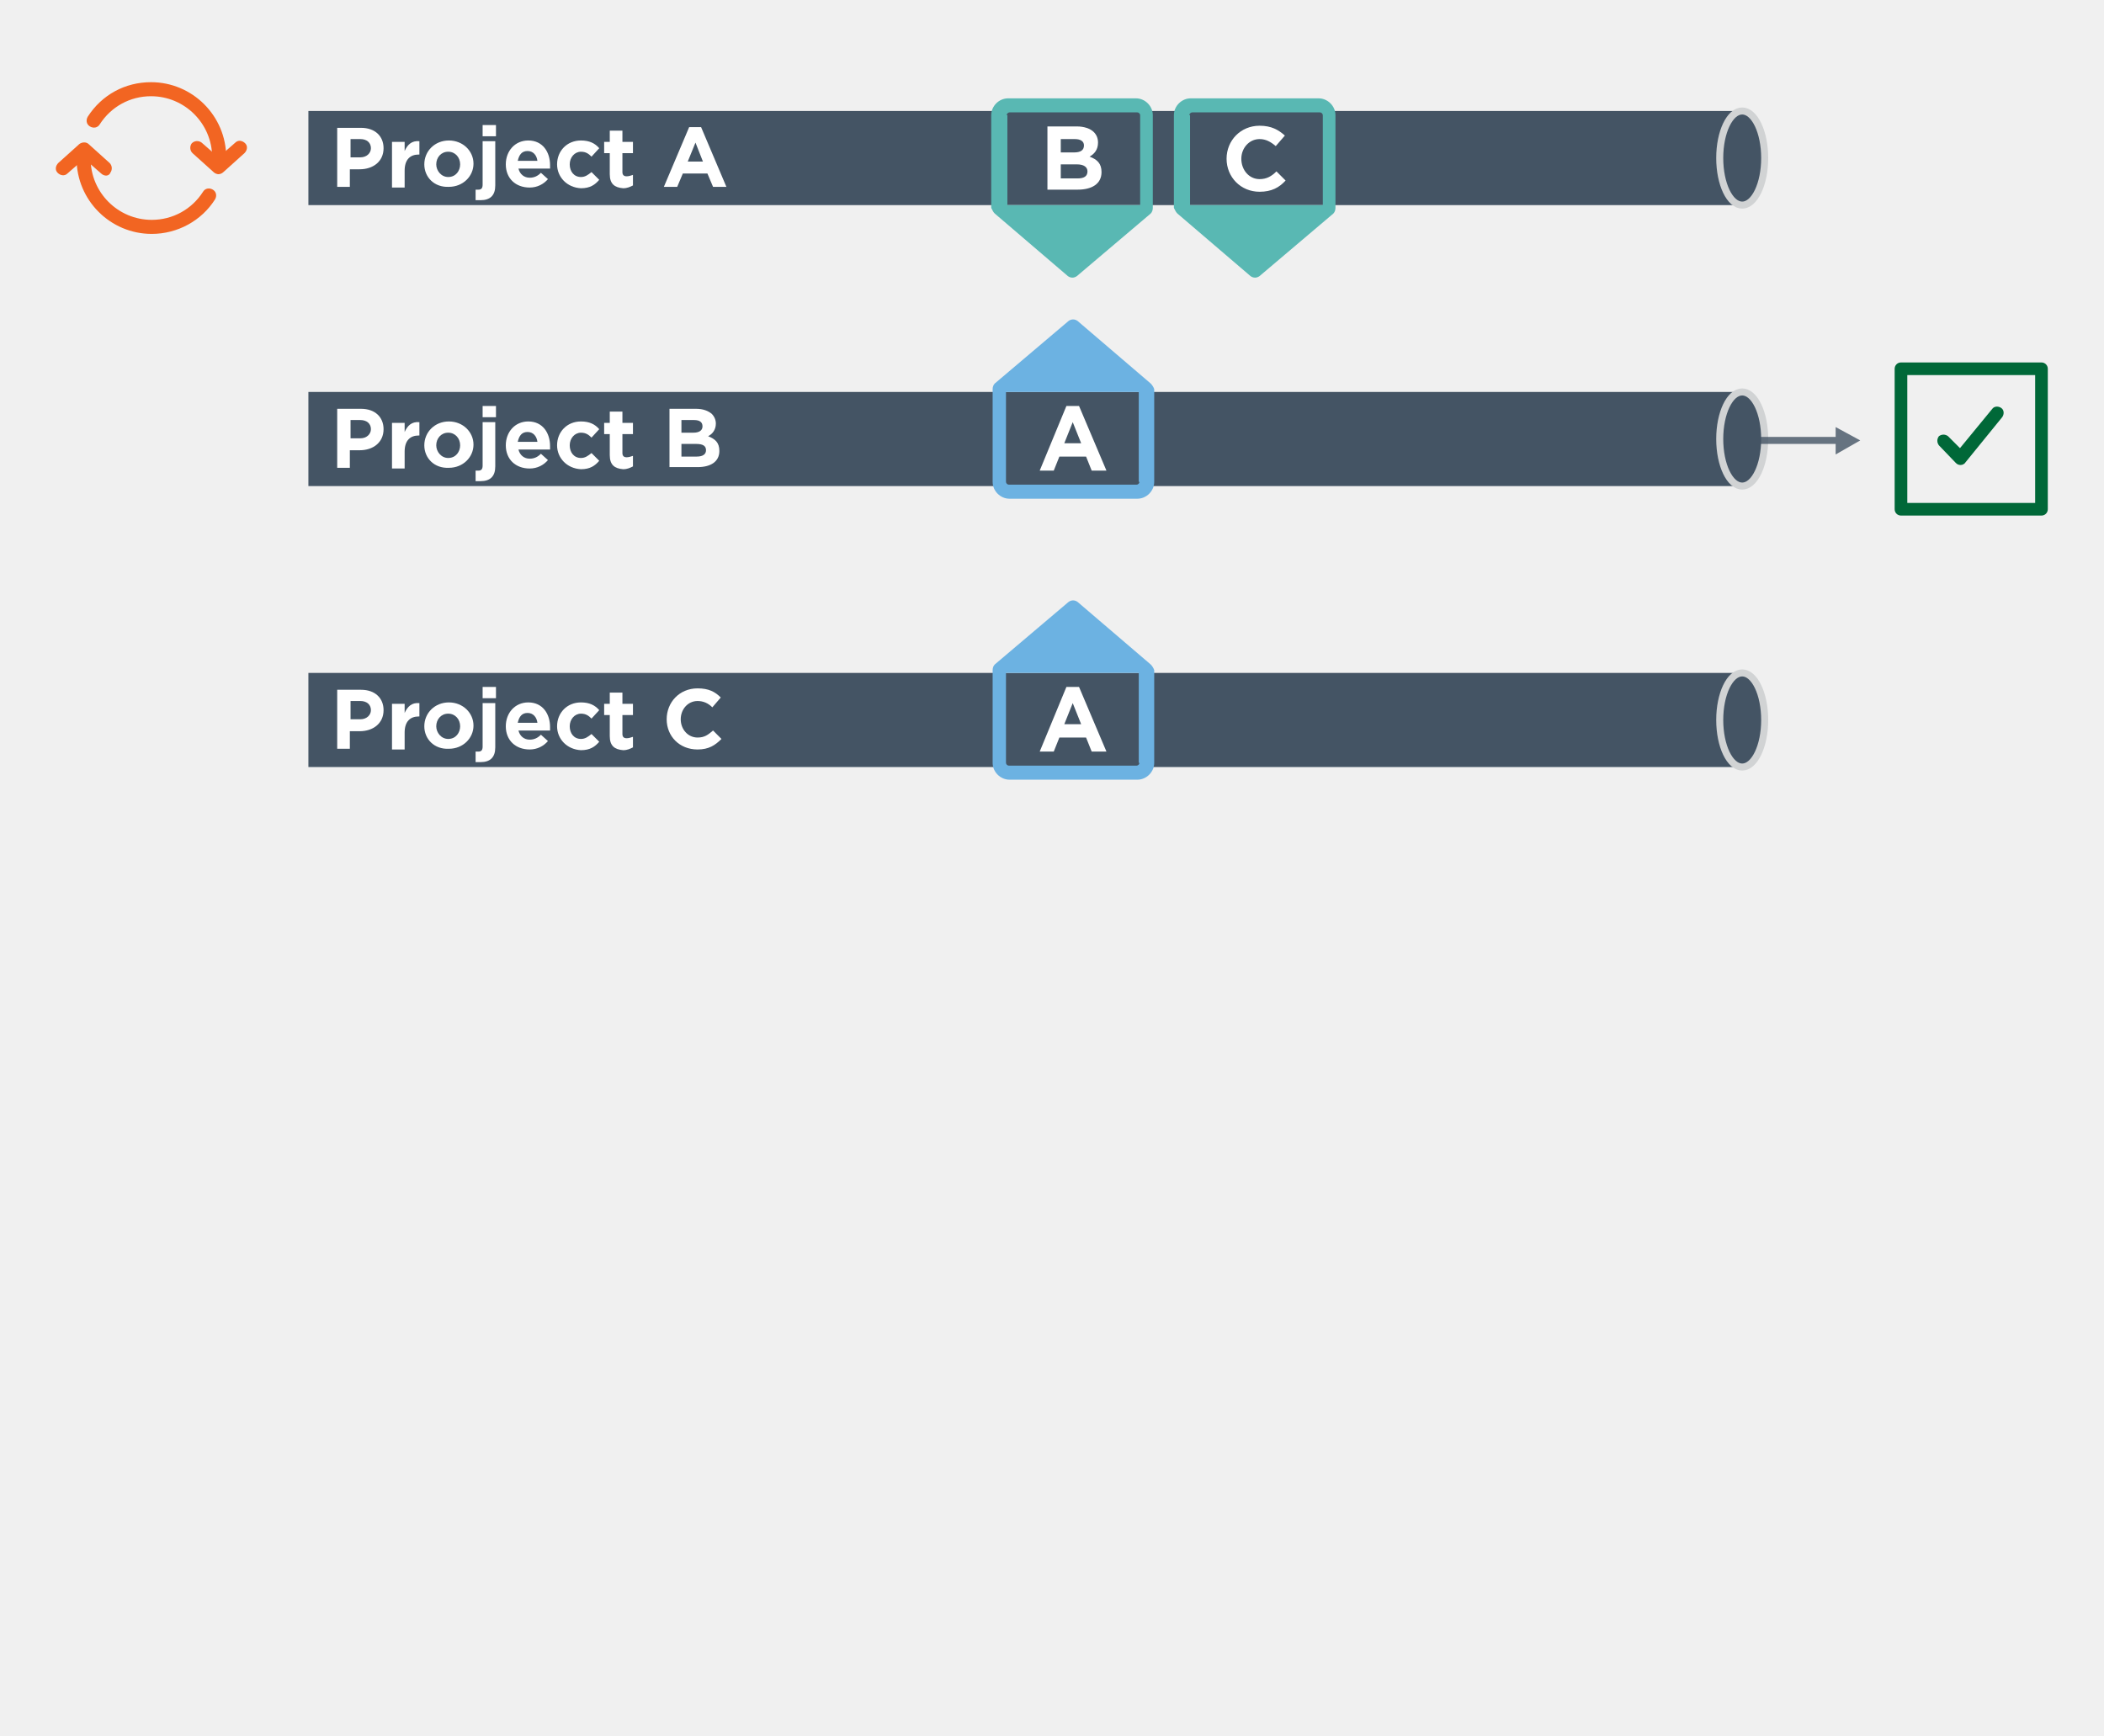
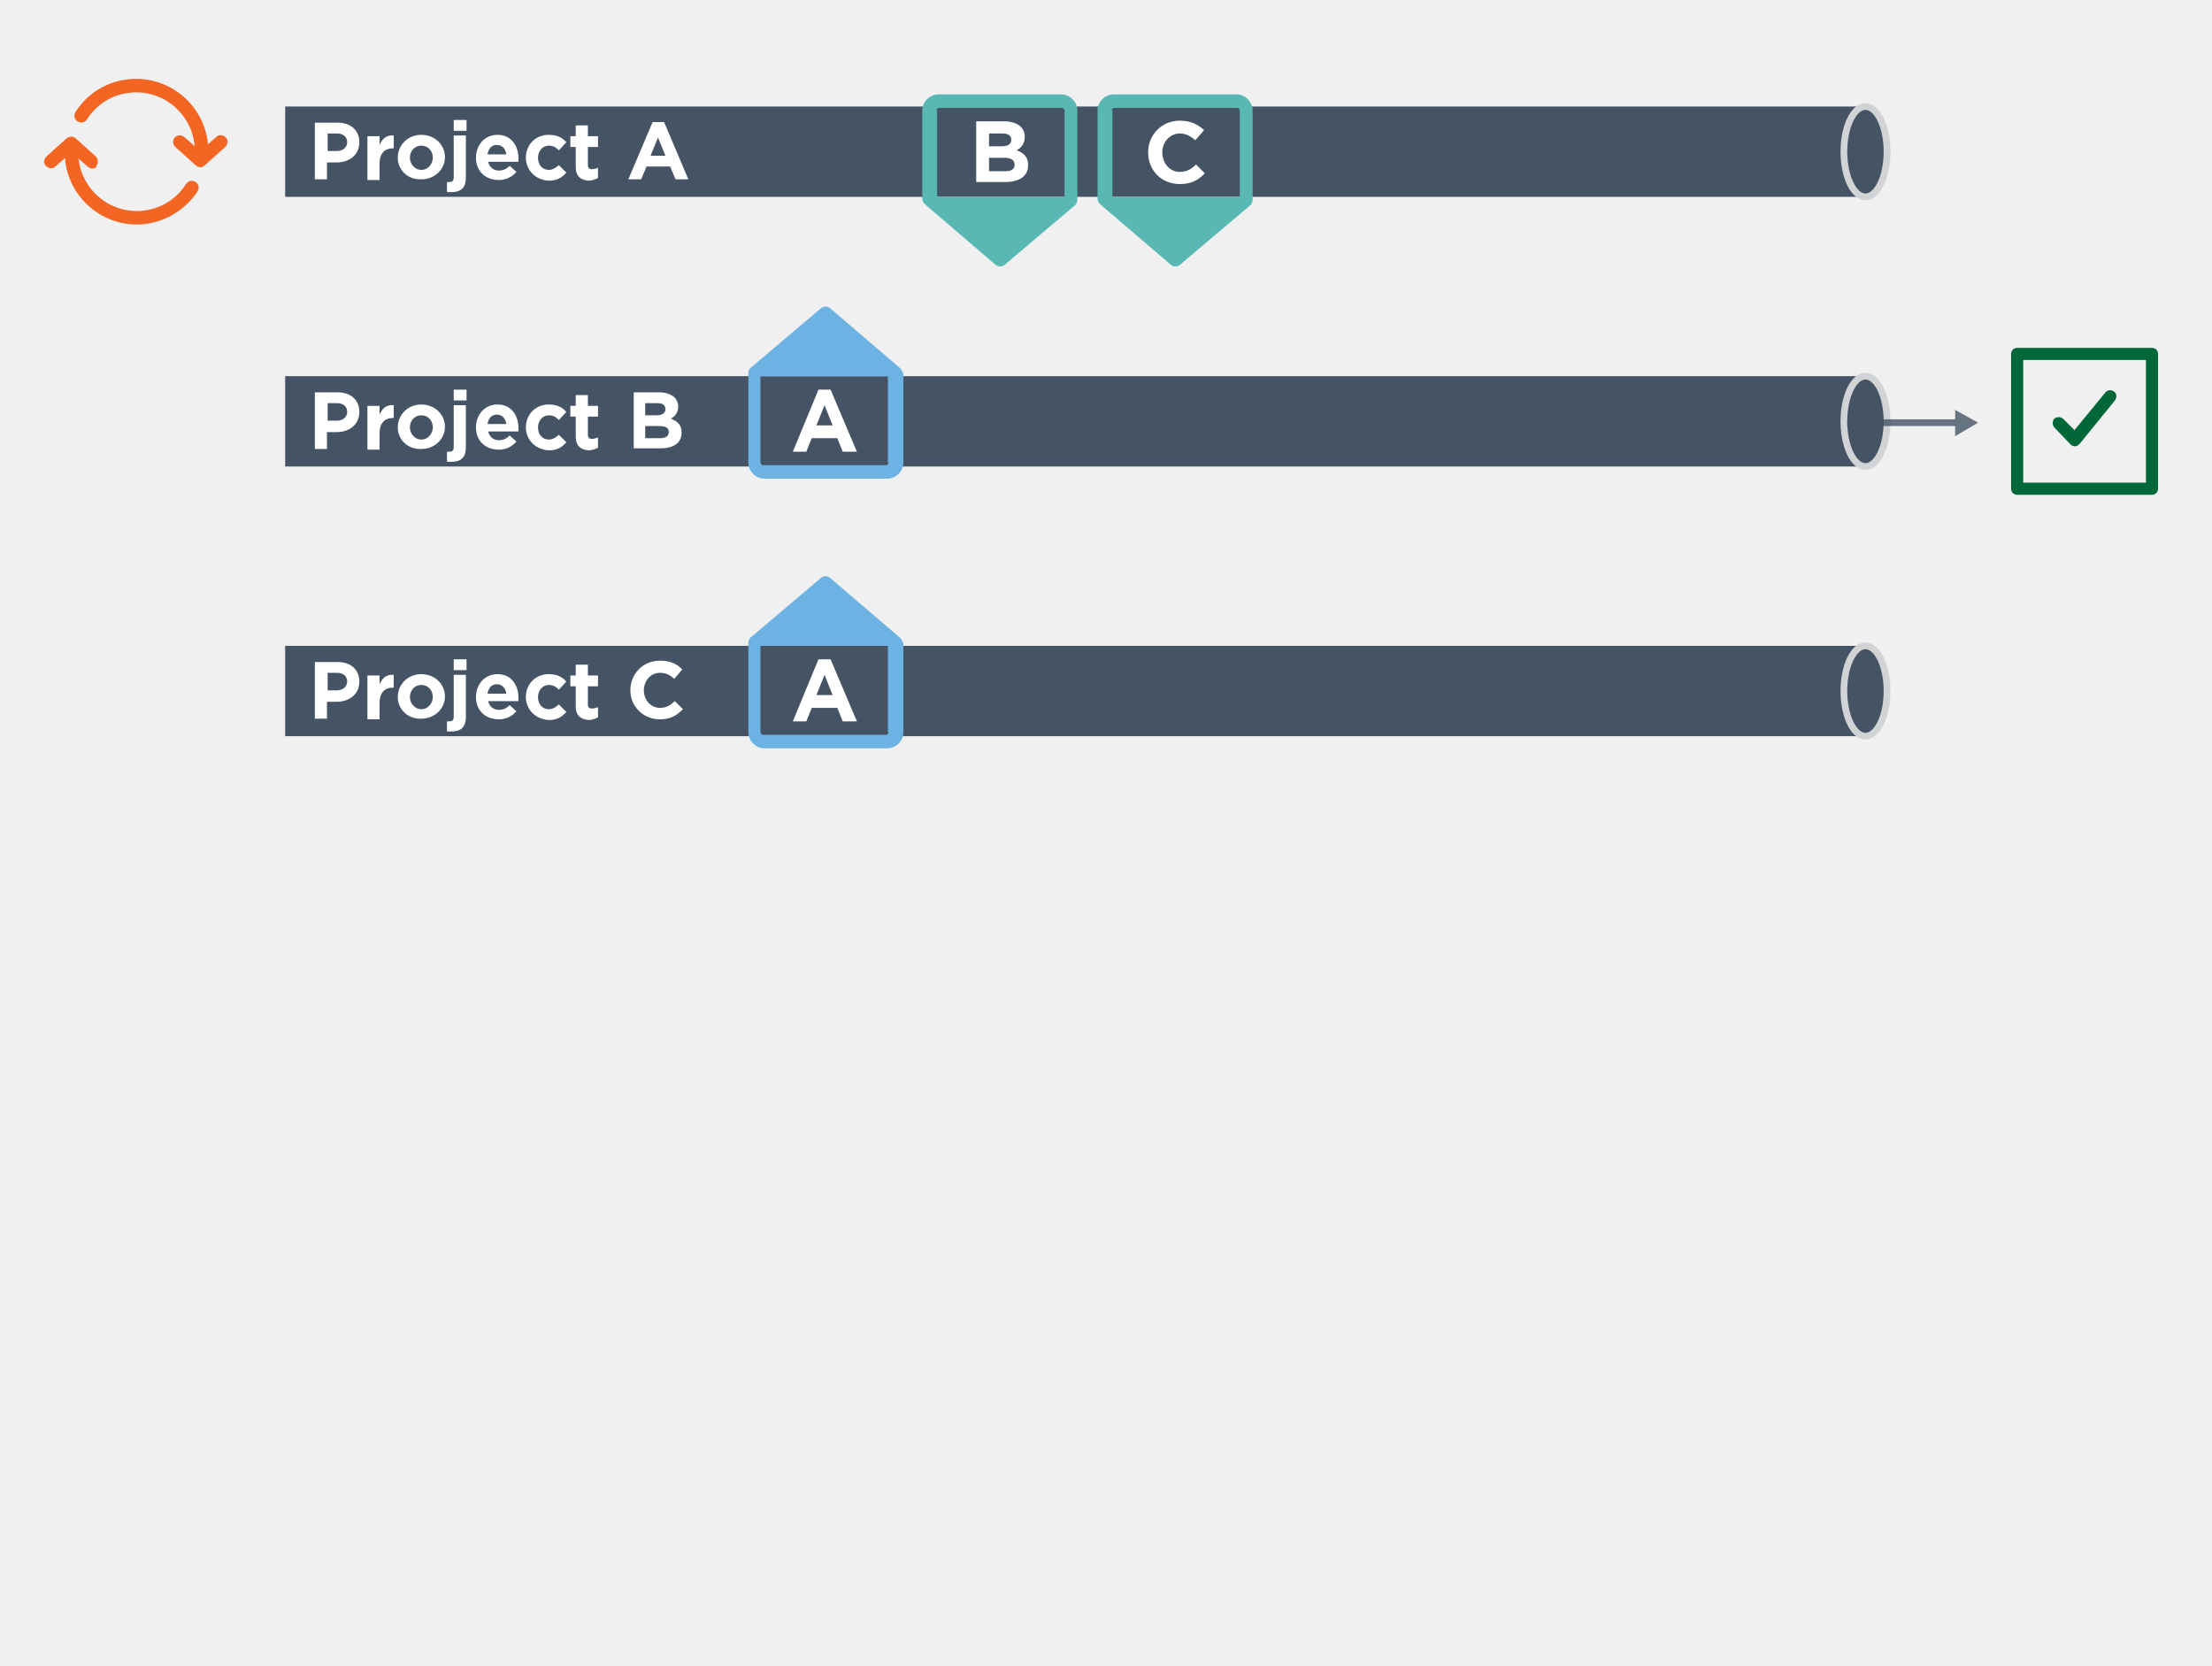
- <svg xmlns="http://www.w3.org/2000/svg" version="1.1" id="Layer_1" x="0px" y="0px" viewBox="0 0 299.5 247.1" enable-background="new 0 0 299.5 247.1" xml:space="preserve">
+ <svg xmlns="http://www.w3.org/2000/svg" version="1.1" id="Layer_1" x="0px" y="0px" viewBox="0 0 328.1 247.1" enable-background="new 0 0 328.1 247.1" xml:space="preserve">
  <g>
-     <rect x="43.9" y="95.8" fill="#445464" width="204.2" height="13.4" />
-     <ellipse fill="#445464" stroke="#D1D3D4" stroke-miterlimit="10" cx="248" cy="102.5" rx="3.2" ry="6.7" />
+     <rect x="42.3" y="15.8" fill="#445464" width="234.3" height="13.4" />
+     <rect x="42.3" y="55.8" fill="#445464" width="234.3" height="13.4" />
+     <rect x="42.3" y="95.8" fill="#445464" width="234.3" height="13.4" />
+     <ellipse fill="#445464" stroke="#D1D3D4" stroke-miterlimit="10" cx="276.7" cy="102.5" rx="3.2" ry="6.7" />
    <g>
      <g>
-         <path fill="#FFFFFF" d="M48,98.2h3.4c2,0,3.2,1.2,3.2,2.9v0c0,1.9-1.5,3-3.4,3h-1.4v2.5H48V98.2z M51.3,102.4     c0.9,0,1.5-0.6,1.5-1.3v0c0-0.8-0.6-1.3-1.5-1.3h-1.4v2.6H51.3z" />
-         <path fill="#FFFFFF" d="M55.8,100.2h1.8v1.3c0.4-0.9,1-1.5,2.1-1.4v1.9h-0.1c-1.2,0-2,0.7-2,2.3v2.4h-1.8V100.2z" />
-         <path fill="#FFFFFF" d="M60.4,103.4L60.4,103.4c0-1.9,1.5-3.4,3.5-3.4c2,0,3.5,1.5,3.5,3.3v0c0,1.8-1.5,3.3-3.5,3.3     C61.8,106.7,60.4,105.2,60.4,103.4z M65.5,103.4L65.5,103.4c0-1-0.7-1.8-1.7-1.8c-1,0-1.7,0.8-1.7,1.8v0c0,0.9,0.7,1.8,1.7,1.8     C64.9,105.2,65.5,104.3,65.5,103.4z" />
-         <path fill="#FFFFFF" d="M67.7,108.5V107c0.1,0,0.3,0,0.4,0c0.4,0,0.6-0.2,0.6-0.7v-6.2h1.8v6.3c0,1.4-0.7,2.1-2.1,2.1     C68.1,108.5,67.9,108.5,67.7,108.5z M68.7,97.8h1.9v1.6h-1.9V97.8z" />
-         <path fill="#FFFFFF" d="M72,103.4L72,103.4c0-1.9,1.3-3.4,3.2-3.4c2.1,0,3.1,1.7,3.1,3.5c0,0.1,0,0.3,0,0.5h-4.5     c0.2,0.8,0.8,1.3,1.6,1.3c0.6,0,1.1-0.2,1.6-0.7l1,0.9c-0.6,0.7-1.5,1.2-2.6,1.2C73.4,106.7,72,105.4,72,103.4z M76.5,102.9     c-0.1-0.8-0.6-1.4-1.4-1.4c-0.8,0-1.2,0.5-1.4,1.4H76.5z" />
-         <path fill="#FFFFFF" d="M79.3,103.4L79.3,103.4c0-1.9,1.4-3.4,3.4-3.4c1.2,0,2,0.4,2.6,1.1l-1.1,1.2c-0.4-0.4-0.8-0.7-1.5-0.7     c-0.9,0-1.6,0.8-1.6,1.8v0c0,1,0.6,1.8,1.6,1.8c0.6,0,1-0.3,1.5-0.7l1.1,1.1c-0.6,0.7-1.3,1.2-2.6,1.2     C80.7,106.7,79.3,105.2,79.3,103.4z" />
-         <path fill="#FFFFFF" d="M86.8,104.8v-3H86v-1.6h0.8v-1.6h1.8v1.6h1.5v1.6h-1.5v2.7c0,0.4,0.2,0.6,0.6,0.6c0.3,0,0.6-0.1,0.9-0.2     v1.5c-0.4,0.2-0.8,0.4-1.4,0.4C87.5,106.7,86.8,106.2,86.8,104.8z" />
-         <path fill="#FFFFFF" d="M94.9,102.4L94.9,102.4c0-2.4,1.8-4.4,4.4-4.4c1.6,0,2.5,0.5,3.3,1.3l-1.2,1.4c-0.6-0.6-1.3-0.9-2.1-0.9     c-1.4,0-2.4,1.2-2.4,2.6v0c0,1.4,1,2.6,2.4,2.6c1,0,1.5-0.4,2.2-1l1.2,1.2c-0.9,0.9-1.8,1.5-3.4,1.5     C96.7,106.7,94.9,104.8,94.9,102.4z" />
+         <path fill="#FFFFFF" d="M46.7,98.2h3.4c2,0,3.2,1.2,3.2,2.9v0c0,1.9-1.5,3-3.4,3h-1.4v2.5h-1.8V98.2z M50,102.4     c0.9,0,1.5-0.6,1.5-1.3v0c0-0.8-0.6-1.3-1.5-1.3h-1.4v2.6H50z" />
+         <path fill="#FFFFFF" d="M54.5,100.2h1.8v1.3c0.4-0.9,1-1.5,2.1-1.4v1.9h-0.1c-1.2,0-2,0.7-2,2.3v2.4h-1.8V100.2z" />
+         <path fill="#FFFFFF" d="M59,103.4L59,103.4c0-1.9,1.5-3.4,3.5-3.4c2,0,3.5,1.5,3.5,3.3v0c0,1.8-1.5,3.3-3.5,3.3     C60.5,106.7,59,105.2,59,103.4z M64.2,103.4L64.2,103.4c0-1-0.7-1.8-1.7-1.8c-1,0-1.7,0.8-1.7,1.8v0c0,0.9,0.7,1.8,1.7,1.8     C63.5,105.2,64.2,104.3,64.2,103.4z" />
+         <path fill="#FFFFFF" d="M66.3,108.5V107c0.1,0,0.3,0,0.4,0c0.4,0,0.6-0.2,0.6-0.7v-6.2h1.8v6.3c0,1.4-0.7,2.1-2.1,2.1     C66.8,108.5,66.6,108.5,66.3,108.5z M67.3,97.8h1.9v1.6h-1.9V97.8z" />
+         <path fill="#FFFFFF" d="M70.6,103.4L70.6,103.4c0-1.9,1.3-3.4,3.2-3.4c2.1,0,3.1,1.7,3.1,3.5c0,0.1,0,0.3,0,0.5h-4.5     c0.2,0.8,0.8,1.3,1.6,1.3c0.6,0,1.1-0.2,1.6-0.7l1,0.9c-0.6,0.7-1.5,1.2-2.6,1.2C72,106.7,70.6,105.4,70.6,103.4z M75.1,102.9     c-0.1-0.8-0.6-1.4-1.4-1.4c-0.8,0-1.2,0.5-1.4,1.4H75.1z" />
+         <path fill="#FFFFFF" d="M78,103.4L78,103.4c0-1.9,1.4-3.4,3.4-3.4c1.2,0,2,0.4,2.6,1.1l-1.1,1.2c-0.4-0.4-0.8-0.7-1.5-0.7     c-0.9,0-1.6,0.8-1.6,1.8v0c0,1,0.6,1.8,1.6,1.8c0.6,0,1-0.3,1.5-0.7l1.1,1.1c-0.6,0.7-1.3,1.2-2.6,1.2     C79.4,106.7,78,105.2,78,103.4z" />
+         <path fill="#FFFFFF" d="M85.4,104.8v-3h-0.8v-1.6h0.8v-1.6h1.8v1.6h1.5v1.6h-1.5v2.7c0,0.4,0.2,0.6,0.6,0.6     c0.3,0,0.6-0.1,0.9-0.2v1.5c-0.4,0.2-0.8,0.4-1.4,0.4C86.2,106.7,85.4,106.2,85.4,104.8z" />
+         <path fill="#FFFFFF" d="M93.5,102.4L93.5,102.4c0-2.4,1.8-4.4,4.4-4.4c1.6,0,2.5,0.5,3.3,1.3l-1.2,1.4c-0.6-0.6-1.3-0.9-2.1-0.9     c-1.4,0-2.4,1.2-2.4,2.6v0c0,1.4,1,2.6,2.4,2.6c1,0,1.5-0.4,2.2-1l1.2,1.2c-0.9,0.9-1.8,1.5-3.4,1.5     C95.4,106.7,93.5,104.8,93.5,102.4z" />
      </g>
    </g>
    <g>
      <g>
-         <path fill="#6CB2E2" d="M163.8,94.6l-10.4-8.9c-0.4-0.3-0.9-0.3-1.3,0l-10.5,8.9c-0.2,0.2-0.3,0.5-0.3,0.8v13.2     c0,1.3,1.1,2.4,2.4,2.4h18.2c1.3,0,2.4-1.1,2.4-2.4V95.4C164.2,95.1,164,94.8,163.8,94.6z M162.2,108.6c0,0.2-0.2,0.4-0.4,0.4     h-18.2c-0.2,0-0.4-0.2-0.4-0.4V95.8h18.9V108.6z" />
+         <path fill="#006838" d="M307.8,66.2c-0.3,0-0.5-0.1-0.7-0.3l-2.4-2.5c-0.3-0.4-0.3-0.9,0-1.3c0.4-0.3,0.9-0.3,1.3,0l1.7,1.7     l4.6-5.6c0.3-0.4,0.9-0.4,1.3-0.1c0.4,0.3,0.4,0.9,0.1,1.3l-5.2,6.4C308.3,66,308.1,66.2,307.8,66.2     C307.8,66.2,307.8,66.2,307.8,66.2L307.8,66.2z" />
      </g>
      <g>
+         <path fill="#006838" d="M319.2,73.4h-20c-0.5,0-0.9-0.4-0.9-0.9v-20c0-0.5,0.4-0.9,0.9-0.9h20c0.5,0,0.9,0.4,0.9,0.9v20     C320.1,73,319.7,73.4,319.2,73.4L319.2,73.4z M300.1,71.6h18.2V53.4h-18.2V71.6L300.1,71.6z" />
+       </g>
+     </g>
+     <ellipse fill="#445464" stroke="#D1D3D4" stroke-miterlimit="10" cx="276.7" cy="62.5" rx="3.2" ry="6.7" />
+     <g opacity="0.8">
+       <line fill="#445464" x1="293.4" y1="62.7" x2="274" y2="62.7" />
+       <g>
+         <line fill="none" stroke="#445464" stroke-miterlimit="10" x1="290.6" y1="62.7" x2="274" y2="62.7" />
        <g>
-           <path fill="#FFFFFF" d="M151.8,97.8h1.8l3.9,9.2h-2.1l-0.8-2h-3.8l-0.8,2h-2L151.8,97.8z M153.9,103.1l-1.2-3l-1.2,3H153.9z" />
+           <polygon fill="#445464" points="290,60.8 293.4,62.7 290,64.7     " />
        </g>
      </g>
    </g>
    <g>
      <g>
-         <path fill="#006838" d="M279.1,66.2c-0.3,0-0.5-0.1-0.7-0.3l-2.4-2.5c-0.3-0.4-0.3-0.9,0-1.3c0.4-0.3,0.9-0.3,1.3,0l1.7,1.7     l4.6-5.6c0.3-0.4,0.9-0.4,1.3-0.1c0.4,0.3,0.4,0.9,0.1,1.3l-5.2,6.4C279.7,66,279.4,66.2,279.1,66.2     C279.1,66.2,279.1,66.2,279.1,66.2L279.1,66.2z" />
+         <path fill="#FFFFFF" d="M46.7,58.2h3.4c2,0,3.2,1.2,3.2,2.9v0c0,1.9-1.5,3-3.4,3h-1.4v2.5h-1.8V58.2z M50,62.4     c0.9,0,1.5-0.6,1.5-1.3v0c0-0.8-0.6-1.3-1.5-1.3h-1.4v2.6H50z" />
+         <path fill="#FFFFFF" d="M54.5,60.2h1.8v1.3c0.4-0.9,1-1.5,2.1-1.4v1.9h-0.1c-1.2,0-2,0.7-2,2.3v2.4h-1.8V60.2z" />
+         <path fill="#FFFFFF" d="M59,63.4L59,63.4c0-1.9,1.5-3.4,3.5-3.4c2,0,3.5,1.5,3.5,3.3v0c0,1.8-1.5,3.3-3.5,3.3     C60.5,66.7,59,65.2,59,63.4z M64.2,63.4L64.2,63.4c0-1-0.7-1.8-1.7-1.8c-1,0-1.7,0.8-1.7,1.8v0c0,0.9,0.7,1.8,1.7,1.8     C63.5,65.2,64.2,64.3,64.2,63.4z" />
+         <path fill="#FFFFFF" d="M66.3,68.5V67c0.1,0,0.3,0,0.4,0c0.4,0,0.6-0.2,0.6-0.7v-6.2h1.8v6.3c0,1.4-0.7,2.1-2.1,2.1     C66.8,68.5,66.6,68.5,66.3,68.5z M67.3,57.8h1.9v1.6h-1.9V57.8z" />
+         <path fill="#FFFFFF" d="M70.6,63.4L70.6,63.4c0-1.9,1.3-3.4,3.2-3.4c2.1,0,3.1,1.7,3.1,3.5c0,0.1,0,0.3,0,0.5h-4.5     c0.2,0.8,0.8,1.3,1.6,1.3c0.6,0,1.1-0.2,1.6-0.7l1,0.9c-0.6,0.7-1.5,1.2-2.6,1.2C72,66.7,70.6,65.4,70.6,63.4z M75.1,62.9     c-0.1-0.8-0.6-1.4-1.4-1.4c-0.8,0-1.2,0.5-1.4,1.4H75.1z" />
+         <path fill="#FFFFFF" d="M78,63.4L78,63.4c0-1.9,1.4-3.4,3.4-3.4c1.2,0,2,0.4,2.6,1.1l-1.1,1.2c-0.4-0.4-0.8-0.7-1.5-0.7     c-0.9,0-1.6,0.8-1.6,1.8v0c0,1,0.6,1.8,1.6,1.8c0.6,0,1-0.3,1.5-0.7l1.1,1.1c-0.6,0.7-1.3,1.2-2.6,1.2C79.4,66.7,78,65.2,78,63.4     z" />
+         <path fill="#FFFFFF" d="M85.4,64.8v-3h-0.8v-1.6h0.8v-1.6h1.8v1.6h1.5v1.6h-1.5v2.7c0,0.4,0.2,0.6,0.6,0.6c0.3,0,0.6-0.1,0.9-0.2     v1.5c-0.4,0.2-0.8,0.4-1.4,0.4C86.2,66.7,85.4,66.2,85.4,64.8z" />
+         <path fill="#FFFFFF" d="M93.9,58.2h3.9c1,0,1.7,0.3,2.2,0.7c0.4,0.4,0.6,0.9,0.6,1.4v0c0,0.9-0.5,1.5-1.1,1.8     c1,0.4,1.6,0.9,1.6,2.1v0c0,1.5-1.2,2.3-3.1,2.3h-4V58.2z M97.4,61.6c0.8,0,1.3-0.3,1.3-0.9v0c0-0.6-0.4-0.9-1.2-0.9h-1.8v1.8     H97.4z M97.9,65c0.8,0,1.3-0.3,1.3-0.9v0c0-0.6-0.4-0.9-1.4-0.9h-2.1V65H97.9z" />
+       </g>
+     </g>
+     <ellipse fill="#445464" stroke="#D1D3D4" stroke-miterlimit="10" cx="276.7" cy="22.5" rx="3.2" ry="6.7" />
+     <g>
+       <g>
+         <path fill="#FFFFFF" d="M46.7,18.2h3.4c2,0,3.2,1.2,3.2,2.9v0c0,1.9-1.5,3-3.4,3h-1.4v2.5h-1.8V18.2z M50,22.4     c0.9,0,1.5-0.6,1.5-1.3v0c0-0.8-0.6-1.3-1.5-1.3h-1.4v2.6H50z" />
+         <path fill="#FFFFFF" d="M54.5,20.2h1.8v1.3c0.4-0.9,1-1.5,2.1-1.4v1.9h-0.1c-1.2,0-2,0.7-2,2.3v2.4h-1.8V20.2z" />
+         <path fill="#FFFFFF" d="M59,23.4L59,23.4c0-1.9,1.5-3.4,3.5-3.4c2,0,3.5,1.5,3.5,3.3v0c0,1.8-1.5,3.3-3.5,3.3     C60.5,26.7,59,25.2,59,23.4z M64.2,23.4L64.2,23.4c0-1-0.7-1.8-1.7-1.8c-1,0-1.7,0.8-1.7,1.8v0c0,0.9,0.7,1.8,1.7,1.8     C63.5,25.2,64.2,24.3,64.2,23.4z" />
+         <path fill="#FFFFFF" d="M66.3,28.5V27c0.1,0,0.3,0,0.4,0c0.4,0,0.6-0.2,0.6-0.7v-6.2h1.8v6.3c0,1.4-0.7,2.1-2.1,2.1     C66.8,28.5,66.6,28.5,66.3,28.5z M67.3,17.8h1.9v1.6h-1.9V17.8z" />
+         <path fill="#FFFFFF" d="M70.6,23.4L70.6,23.4c0-1.9,1.3-3.4,3.2-3.4c2.1,0,3.1,1.7,3.1,3.5c0,0.1,0,0.3,0,0.5h-4.5     c0.2,0.8,0.8,1.3,1.6,1.3c0.6,0,1.1-0.2,1.6-0.7l1,0.9c-0.6,0.7-1.5,1.2-2.6,1.2C72,26.7,70.6,25.4,70.6,23.4z M75.1,22.9     c-0.1-0.8-0.6-1.4-1.4-1.4c-0.8,0-1.2,0.5-1.4,1.4H75.1z" />
+         <path fill="#FFFFFF" d="M78,23.4L78,23.4c0-1.9,1.4-3.4,3.4-3.4c1.2,0,2,0.4,2.6,1.1l-1.1,1.2c-0.4-0.4-0.8-0.7-1.5-0.7     c-0.9,0-1.6,0.8-1.6,1.8v0c0,1,0.6,1.8,1.6,1.8c0.6,0,1-0.3,1.5-0.7l1.1,1.1c-0.6,0.7-1.3,1.2-2.6,1.2C79.4,26.7,78,25.2,78,23.4     z" />
+         <path fill="#FFFFFF" d="M85.4,24.8v-3h-0.8v-1.6h0.8v-1.6h1.8v1.6h1.5v1.6h-1.5v2.7c0,0.4,0.2,0.6,0.6,0.6c0.3,0,0.6-0.1,0.9-0.2     v1.5c-0.4,0.2-0.8,0.4-1.4,0.4C86.2,26.7,85.4,26.2,85.4,24.8z" />
+         <path fill="#FFFFFF" d="M96.8,18.1h1.7l3.6,8.5h-1.9l-0.8-1.9h-3.5l-0.8,1.9h-1.9L96.8,18.1z M98.7,23.1l-1.1-2.7l-1.1,2.7H98.7z     " />
+       </g>
+     </g>
+     <g>
+       <g>
+         <path fill="#F26522" d="M29.7,24.8c-0.2,0-0.5-0.1-0.7-0.3l-3-2.7c-0.4-0.4-0.4-1-0.1-1.4c0.4-0.4,1-0.4,1.4-0.1l2.4,2.1l2.4-2.1     c0.4-0.4,1-0.3,1.4,0.1c0.4,0.4,0.3,1-0.1,1.4l-3,2.7C30.2,24.7,30,24.8,29.7,24.8L29.7,24.8z" />
      </g>
      <g>
-         <path fill="#006838" d="M290.6,73.4h-20c-0.5,0-0.9-0.4-0.9-0.9v-20c0-0.5,0.4-0.9,0.9-0.9h20c0.5,0,0.9,0.4,0.9,0.9v20     C291.5,73,291.1,73.4,290.6,73.4L290.6,73.4z M271.5,71.6h18.2V53.4h-18.2V71.6L271.5,71.6z" />
+         <path fill="#F26522" d="M29.9,23.4c-0.6,0-1-0.4-1-1c0-4.8-3.9-8.7-8.7-8.7c-3,0-5.7,1.5-7.3,4c-0.3,0.5-0.9,0.6-1.4,0.3     c-0.5-0.3-0.6-0.9-0.3-1.4c2-3.1,5.3-4.9,9-4.9c5.9,0,10.7,4.8,10.7,10.7C30.9,23,30.4,23.4,29.9,23.4L29.9,23.4z" />
+       </g>
+       <g>
+         <path fill="#F26522" d="M20.3,33.3c-5.9,0-10.7-4.8-10.7-10.7c0-0.6,0.4-1,1-1s1,0.4,1,1c0,4.8,3.9,8.7,8.7,8.7     c3,0,5.7-1.5,7.3-4c0.3-0.5,0.9-0.6,1.4-0.3c0.5,0.3,0.6,0.9,0.3,1.4C27.3,31.4,23.9,33.3,20.3,33.3L20.3,33.3z" />
+       </g>
+       <g>
+         <path fill="#F26522" d="M13.7,25c-0.2,0-0.5-0.1-0.7-0.3l-2.4-2.1l-2.4,2.1c-0.4,0.4-1,0.3-1.4-0.1c-0.4-0.4-0.3-1,0.1-1.4l3-2.7     c0.4-0.3,1-0.3,1.3,0l3,2.7c0.4,0.4,0.4,1,0.1,1.4C14.3,24.9,14,25,13.7,25L13.7,25z" />
      </g>
    </g>
-     <rect x="43.9" y="55.8" fill="#445464" width="204.2" height="13.4" />
-     <ellipse fill="#445464" stroke="#D1D3D4" stroke-miterlimit="10" cx="248" cy="62.5" rx="3.2" ry="6.7" />
-     <g opacity="0.8">
-       <line fill="#445464" x1="264.8" y1="62.7" x2="245.4" y2="62.7" />
+     <rect fill="none" width="328.1" height="247.1" />
+     <g>
      <g>
-         <line fill="none" stroke="#445464" stroke-miterlimit="10" x1="261.9" y1="62.7" x2="245.4" y2="62.7" />
        <g>
-           <polygon fill="#445464" points="261.3,60.8 264.8,62.7 261.3,64.7     " />
+           <path fill="#FFFFFF" d="M144.8,18h4.2c1,0,1.9,0.3,2.4,0.8c0.4,0.4,0.6,0.9,0.6,1.5v0c0,1-0.5,1.6-1.2,2c1.1,0.4,1.7,1,1.7,2.2      v0c0,1.7-1.4,2.5-3.4,2.5h-4.3V18z M148.6,21.7c0.9,0,1.4-0.3,1.4-1v0c0-0.6-0.5-0.9-1.3-0.9h-2v1.9H148.6z M149.1,25.4      c0.9,0,1.4-0.3,1.4-1v0c0-0.6-0.5-1-1.5-1h-2.3v2H149.1z" />
+         </g>
+       </g>
+       <g>
+         <path fill="#59B8B3" d="M137.3,30.4l10.4,8.9c0.4,0.3,0.9,0.3,1.3,0l10.5-8.9c0.2-0.2,0.3-0.5,0.3-0.8V16.4     c0-1.3-1.1-2.4-2.4-2.4h-18.2c-1.3,0-2.4,1.1-2.4,2.4v13.2C136.9,30,137.1,30.2,137.3,30.4z M138.9,16.4c0-0.2,0.2-0.4,0.4-0.4     h18.2c0.2,0,0.4,0.2,0.4,0.4v12.8h-18.9V16.4z" />
+       </g>
+     </g>
+     <g>
+       <g>
+         <g>
+           <path fill="#FFFFFF" d="M170.3,22.6L170.3,22.6c0-2.6,2-4.7,4.7-4.7c1.7,0,2.7,0.6,3.6,1.4l-1.3,1.5c-0.7-0.6-1.4-1-2.3-1      c-1.5,0-2.6,1.3-2.6,2.8v0c0,1.6,1.1,2.9,2.6,2.9c1,0,1.7-0.4,2.4-1.1l1.3,1.3c-0.9,1-2,1.6-3.7,1.6      C172.2,27.3,170.3,25.2,170.3,22.6z" />
+         </g>
+       </g>
+       <g>
+         <path fill="#59B8B3" d="M163.3,30.4l10.4,8.9c0.4,0.3,0.9,0.3,1.3,0l10.5-8.9c0.2-0.2,0.3-0.5,0.3-0.8V16.4     c0-1.3-1.1-2.4-2.4-2.4h-18.2c-1.3,0-2.4,1.1-2.4,2.4v13.2C162.9,30,163.1,30.2,163.3,30.4z M164.9,16.4c0-0.2,0.2-0.4,0.4-0.4     h18.2c0.2,0,0.4,0.2,0.4,0.4v12.8h-18.9V16.4z" />
+       </g>
+     </g>
+     <g>
+       <g>
+         <path fill="#6CB2E2" d="M133.5,54.6l-10.4-8.9c-0.4-0.3-0.9-0.3-1.3,0l-10.5,8.9c-0.2,0.2-0.3,0.5-0.3,0.8v13.2     c0,1.3,1.1,2.4,2.4,2.4h18.2c1.3,0,2.4-1.1,2.4-2.4V55.4C133.8,55.1,133.7,54.8,133.5,54.6z M131.8,68.6c0,0.2-0.2,0.4-0.4,0.4     h-18.2c-0.2,0-0.4-0.2-0.4-0.4V55.8h18.9V68.6z" />
+       </g>
+       <g>
+         <g>
+           <path fill="#FFFFFF" d="M121.4,57.8h1.8l3.9,9.2h-2.1l-0.8-2h-3.8l-0.8,2h-2L121.4,57.8z M123.5,63.1l-1.2-3l-1.2,3H123.5z" />
        </g>
      </g>
    </g>
    <g>
      <g>
-         <path fill="#FFFFFF" d="M48,58.2h3.4c2,0,3.2,1.2,3.2,2.9v0c0,1.9-1.5,3-3.4,3h-1.4v2.5H48V58.2z M51.3,62.4     c0.9,0,1.5-0.6,1.5-1.3v0c0-0.8-0.6-1.3-1.5-1.3h-1.4v2.6H51.3z" />
-         <path fill="#FFFFFF" d="M55.8,60.2h1.8v1.3c0.4-0.9,1-1.5,2.1-1.4v1.9h-0.1c-1.2,0-2,0.7-2,2.3v2.4h-1.8V60.2z" />
-         <path fill="#FFFFFF" d="M60.4,63.4L60.4,63.4c0-1.9,1.5-3.4,3.5-3.4c2,0,3.5,1.5,3.5,3.3v0c0,1.8-1.5,3.3-3.5,3.3     C61.8,66.7,60.4,65.2,60.4,63.4z M65.5,63.4L65.5,63.4c0-1-0.7-1.8-1.7-1.8c-1,0-1.7,0.8-1.7,1.8v0c0,0.9,0.7,1.8,1.7,1.8     C64.9,65.2,65.5,64.3,65.5,63.4z" />
-         <path fill="#FFFFFF" d="M67.7,68.5V67c0.1,0,0.3,0,0.4,0c0.4,0,0.6-0.2,0.6-0.7v-6.2h1.8v6.3c0,1.4-0.7,2.1-2.1,2.1     C68.1,68.5,67.9,68.5,67.7,68.5z M68.7,57.8h1.9v1.6h-1.9V57.8z" />
-         <path fill="#FFFFFF" d="M72,63.4L72,63.4c0-1.9,1.3-3.4,3.2-3.4c2.1,0,3.1,1.7,3.1,3.5c0,0.1,0,0.3,0,0.5h-4.5     c0.2,0.8,0.8,1.3,1.6,1.3c0.6,0,1.1-0.2,1.6-0.7l1,0.9c-0.6,0.7-1.5,1.2-2.6,1.2C73.4,66.7,72,65.4,72,63.4z M76.5,62.9     c-0.1-0.8-0.6-1.4-1.4-1.4c-0.8,0-1.2,0.5-1.4,1.4H76.5z" />
-         <path fill="#FFFFFF" d="M79.3,63.4L79.3,63.4c0-1.9,1.4-3.4,3.4-3.4c1.2,0,2,0.4,2.6,1.1l-1.1,1.2c-0.4-0.4-0.8-0.7-1.5-0.7     c-0.9,0-1.6,0.8-1.6,1.8v0c0,1,0.6,1.8,1.6,1.8c0.6,0,1-0.3,1.5-0.7l1.1,1.1c-0.6,0.7-1.3,1.2-2.6,1.2     C80.7,66.7,79.3,65.2,79.3,63.4z" />
-         <path fill="#FFFFFF" d="M86.8,64.8v-3H86v-1.6h0.8v-1.6h1.8v1.6h1.5v1.6h-1.5v2.7c0,0.4,0.2,0.6,0.6,0.6c0.3,0,0.6-0.1,0.9-0.2     v1.5c-0.4,0.2-0.8,0.4-1.4,0.4C87.5,66.7,86.8,66.2,86.8,64.8z" />
-         <path fill="#FFFFFF" d="M95.2,58.2h3.9c1,0,1.7,0.3,2.2,0.7c0.4,0.4,0.6,0.9,0.6,1.4v0c0,0.9-0.5,1.5-1.1,1.8     c1,0.4,1.6,0.9,1.6,2.1v0c0,1.5-1.2,2.3-3.1,2.3h-4V58.2z M98.7,61.6c0.8,0,1.3-0.3,1.3-0.9v0c0-0.6-0.4-0.9-1.2-0.9H97v1.8H98.7     z M99.2,65c0.8,0,1.3-0.3,1.3-0.9v0c0-0.6-0.4-0.9-1.4-0.9H97V65H99.2z" />
-       </g>
-     </g>
-     <g>
-       <g>
-         <path fill="#6CB2E2" d="M163.8,54.6l-10.4-8.9c-0.4-0.3-0.9-0.3-1.3,0l-10.5,8.9c-0.2,0.2-0.3,0.5-0.3,0.8v13.2     c0,1.3,1.1,2.4,2.4,2.4h18.2c1.3,0,2.4-1.1,2.4-2.4V55.4C164.2,55.1,164,54.8,163.8,54.6z M162.2,68.6c0,0.2-0.2,0.4-0.4,0.4     h-18.2c-0.2,0-0.4-0.2-0.4-0.4V55.8h18.9V68.6z" />
+         <path fill="#6CB2E2" d="M133.5,94.6l-10.4-8.9c-0.4-0.3-0.9-0.3-1.3,0l-10.5,8.9c-0.2,0.2-0.3,0.5-0.3,0.8v13.2     c0,1.3,1.1,2.4,2.4,2.4h18.2c1.3,0,2.4-1.1,2.4-2.4V95.4C133.8,95.1,133.7,94.8,133.5,94.6z M131.8,108.6c0,0.2-0.2,0.4-0.4,0.4     h-18.2c-0.2,0-0.4-0.2-0.4-0.4V95.8h18.9V108.6z" />
      </g>
      <g>
        <g>
-           <path fill="#FFFFFF" d="M151.8,57.8h1.8l3.9,9.2h-2.1l-0.8-2h-3.8l-0.8,2h-2L151.8,57.8z M153.9,63.1l-1.2-3l-1.2,3H153.9z" />
+           <path fill="#FFFFFF" d="M121.4,97.8h1.8l3.9,9.2h-2.1l-0.8-2h-3.8l-0.8,2h-2L121.4,97.8z M123.5,103.1l-1.2-3l-1.2,3H123.5z" />
        </g>
      </g>
    </g>
-     <rect x="43.9" y="15.8" fill="#445464" width="204.2" height="13.4" />
-     <ellipse fill="#445464" stroke="#D1D3D4" stroke-miterlimit="10" cx="248" cy="22.5" rx="3.2" ry="6.7" />
-     <g>
-       <g>
-         <path fill="#FFFFFF" d="M48,18.2h3.4c2,0,3.2,1.2,3.2,2.9v0c0,1.9-1.5,3-3.4,3h-1.4v2.5H48V18.2z M51.3,22.4     c0.9,0,1.5-0.6,1.5-1.3v0c0-0.8-0.6-1.3-1.5-1.3h-1.4v2.6H51.3z" />
-         <path fill="#FFFFFF" d="M55.8,20.2h1.8v1.3c0.4-0.9,1-1.5,2.1-1.4v1.9h-0.1c-1.2,0-2,0.7-2,2.3v2.4h-1.8V20.2z" />
-         <path fill="#FFFFFF" d="M60.4,23.4L60.4,23.4c0-1.9,1.5-3.4,3.5-3.4c2,0,3.5,1.5,3.5,3.3v0c0,1.8-1.5,3.3-3.5,3.3     C61.8,26.7,60.4,25.2,60.4,23.4z M65.5,23.4L65.5,23.4c0-1-0.7-1.8-1.7-1.8c-1,0-1.7,0.8-1.7,1.8v0c0,0.9,0.7,1.8,1.7,1.8     C64.9,25.2,65.5,24.3,65.5,23.4z" />
-         <path fill="#FFFFFF" d="M67.7,28.5V27c0.1,0,0.3,0,0.4,0c0.4,0,0.6-0.2,0.6-0.7v-6.2h1.8v6.3c0,1.4-0.7,2.1-2.1,2.1     C68.1,28.5,67.9,28.5,67.7,28.5z M68.7,17.8h1.9v1.6h-1.9V17.8z" />
-         <path fill="#FFFFFF" d="M72,23.4L72,23.4c0-1.9,1.3-3.4,3.2-3.4c2.1,0,3.1,1.7,3.1,3.5c0,0.1,0,0.3,0,0.5h-4.5     c0.2,0.8,0.8,1.3,1.6,1.3c0.6,0,1.1-0.2,1.6-0.7l1,0.9c-0.6,0.7-1.5,1.2-2.6,1.2C73.4,26.7,72,25.4,72,23.4z M76.5,22.9     c-0.1-0.8-0.6-1.4-1.4-1.4c-0.8,0-1.2,0.5-1.4,1.4H76.5z" />
-         <path fill="#FFFFFF" d="M79.3,23.4L79.3,23.4c0-1.9,1.4-3.4,3.4-3.4c1.2,0,2,0.4,2.6,1.1l-1.1,1.2c-0.4-0.4-0.8-0.7-1.5-0.7     c-0.9,0-1.6,0.8-1.6,1.8v0c0,1,0.6,1.8,1.6,1.8c0.6,0,1-0.3,1.5-0.7l1.1,1.1c-0.6,0.7-1.3,1.2-2.6,1.2     C80.7,26.7,79.3,25.2,79.3,23.4z" />
-         <path fill="#FFFFFF" d="M86.8,24.8v-3H86v-1.6h0.8v-1.6h1.8v1.6h1.5v1.6h-1.5v2.7c0,0.4,0.2,0.6,0.6,0.6c0.3,0,0.6-0.1,0.9-0.2     v1.5c-0.4,0.2-0.8,0.4-1.4,0.4C87.5,26.7,86.8,26.2,86.8,24.8z" />
-         <path fill="#FFFFFF" d="M98.1,18.1h1.7l3.6,8.5h-1.9l-0.8-1.9h-3.5l-0.8,1.9h-1.9L98.1,18.1z M100.1,23.1L99,20.3l-1.1,2.7H100.1     z" />
-       </g>
-     </g>
-     <g>
-       <g>
-         <g>
-           <path fill="#FFFFFF" d="M149.1,18h4.2c1,0,1.9,0.3,2.4,0.8c0.4,0.4,0.6,0.9,0.6,1.5v0c0,1-0.5,1.6-1.2,2c1.1,0.4,1.7,1,1.7,2.2      v0c0,1.7-1.4,2.5-3.4,2.5h-4.3V18z M152.9,21.7c0.9,0,1.4-0.3,1.4-1v0c0-0.6-0.5-0.9-1.3-0.9h-2v1.9H152.9z M153.4,25.4      c0.9,0,1.4-0.3,1.4-1v0c0-0.6-0.5-1-1.5-1h-2.3v2H153.4z" />
-         </g>
-       </g>
-       <g>
-         <path fill="#59B8B3" d="M141.6,30.4l10.4,8.9c0.4,0.3,0.9,0.3,1.3,0l10.5-8.9c0.2-0.2,0.3-0.5,0.3-0.8V16.4     c0-1.3-1.1-2.4-2.4-2.4h-18.2c-1.3,0-2.4,1.1-2.4,2.4v13.2C141.3,30,141.4,30.2,141.6,30.4z M143.3,16.4c0-0.2,0.2-0.4,0.4-0.4     h18.2c0.2,0,0.4,0.2,0.4,0.4v12.8h-18.9V16.4z" />
-       </g>
-     </g>
-     <g>
-       <g>
-         <g>
-           <path fill="#FFFFFF" d="M174.6,22.6L174.6,22.6c0-2.6,2-4.7,4.7-4.7c1.7,0,2.7,0.6,3.6,1.4l-1.3,1.5c-0.7-0.6-1.4-1-2.3-1      c-1.5,0-2.6,1.3-2.6,2.8v0c0,1.6,1.1,2.9,2.6,2.9c1,0,1.7-0.4,2.4-1.1l1.3,1.3c-0.9,1-2,1.6-3.7,1.6      C176.6,27.3,174.6,25.2,174.6,22.6z" />
-         </g>
-       </g>
-       <g>
-         <path fill="#59B8B3" d="M167.6,30.4l10.4,8.9c0.4,0.3,0.9,0.3,1.3,0l10.5-8.9c0.2-0.2,0.3-0.5,0.3-0.8V16.4     c0-1.3-1.1-2.4-2.4-2.4h-18.2c-1.3,0-2.4,1.1-2.4,2.4v13.2C167.3,30,167.4,30.2,167.6,30.4z M169.3,16.4c0-0.2,0.2-0.4,0.4-0.4     h18.2c0.2,0,0.4,0.2,0.4,0.4v12.8h-18.9V16.4z" />
-       </g>
-     </g>
-     <g>
-       <g>
-         <path fill="#F26522" d="M31.1,24.8c-0.2,0-0.5-0.1-0.7-0.3l-3-2.7c-0.4-0.4-0.4-1-0.1-1.4c0.4-0.4,1-0.4,1.4-0.1l2.4,2.1l2.4-2.1     c0.4-0.4,1-0.3,1.4,0.1c0.4,0.4,0.3,1-0.1,1.4l-3,2.7C31.6,24.7,31.3,24.8,31.1,24.8L31.1,24.8z" />
-       </g>
-       <g>
-         <path fill="#F26522" d="M31.2,23.4c-0.6,0-1-0.4-1-1c0-4.8-3.9-8.7-8.7-8.7c-3,0-5.7,1.5-7.3,4c-0.3,0.5-0.9,0.6-1.4,0.3     c-0.5-0.3-0.6-0.9-0.3-1.4c2-3.1,5.3-4.9,9-4.9c5.9,0,10.7,4.8,10.7,10.7C32.2,23,31.8,23.4,31.2,23.4L31.2,23.4z" />
-       </g>
-       <g>
-         <path fill="#F26522" d="M21.6,33.3c-5.9,0-10.7-4.8-10.7-10.7c0-0.6,0.4-1,1-1c0.6,0,1,0.4,1,1c0,4.8,3.9,8.7,8.7,8.7     c3,0,5.7-1.5,7.3-4c0.3-0.5,0.9-0.6,1.4-0.3c0.5,0.3,0.6,0.9,0.3,1.4C28.7,31.4,25.3,33.3,21.6,33.3L21.6,33.3z" />
-       </g>
-       <g>
-         <path fill="#F26522" d="M15.1,25c-0.2,0-0.5-0.1-0.7-0.3L12,22.6l-2.4,2.1c-0.4,0.4-1,0.3-1.4-0.1c-0.4-0.4-0.3-1,0.1-1.4l3-2.7     c0.4-0.3,1-0.3,1.3,0l3,2.7c0.4,0.4,0.4,1,0.1,1.4C15.6,24.9,15.3,25,15.1,25L15.1,25z" />
-       </g>
-     </g>
-     <rect fill="none" width="299.5" height="247.1" />
  </g>
</svg>
